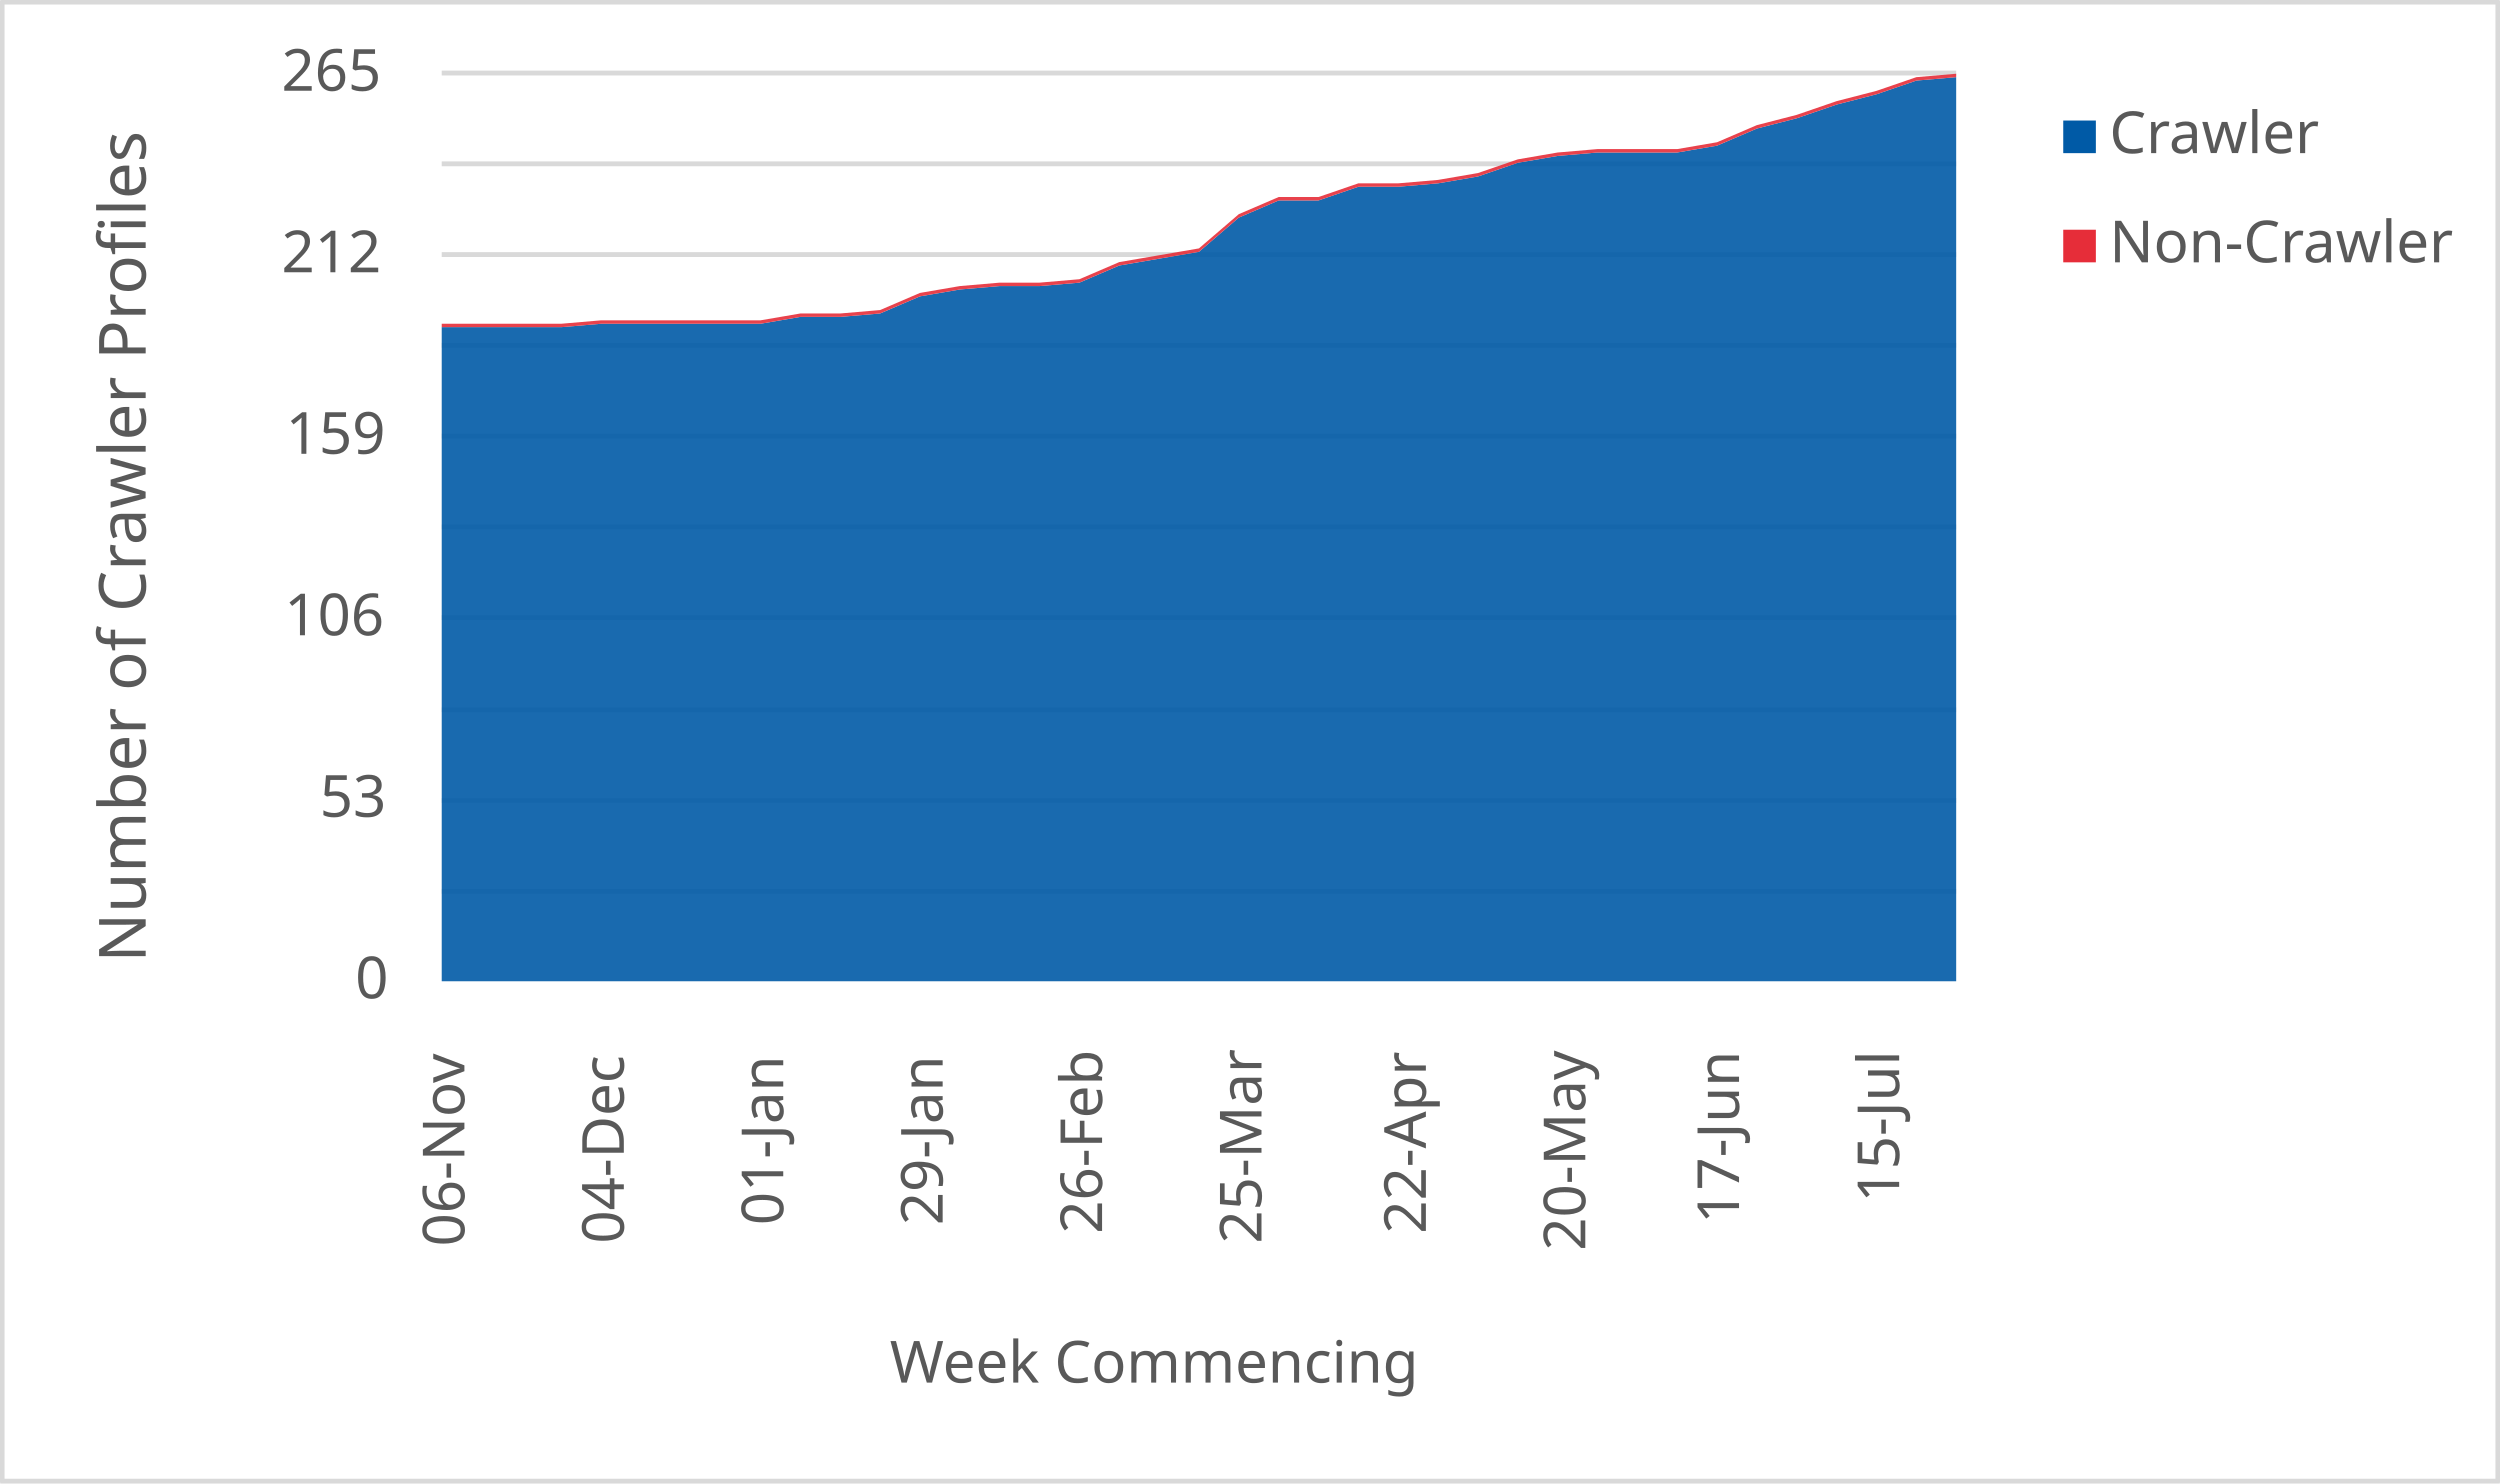
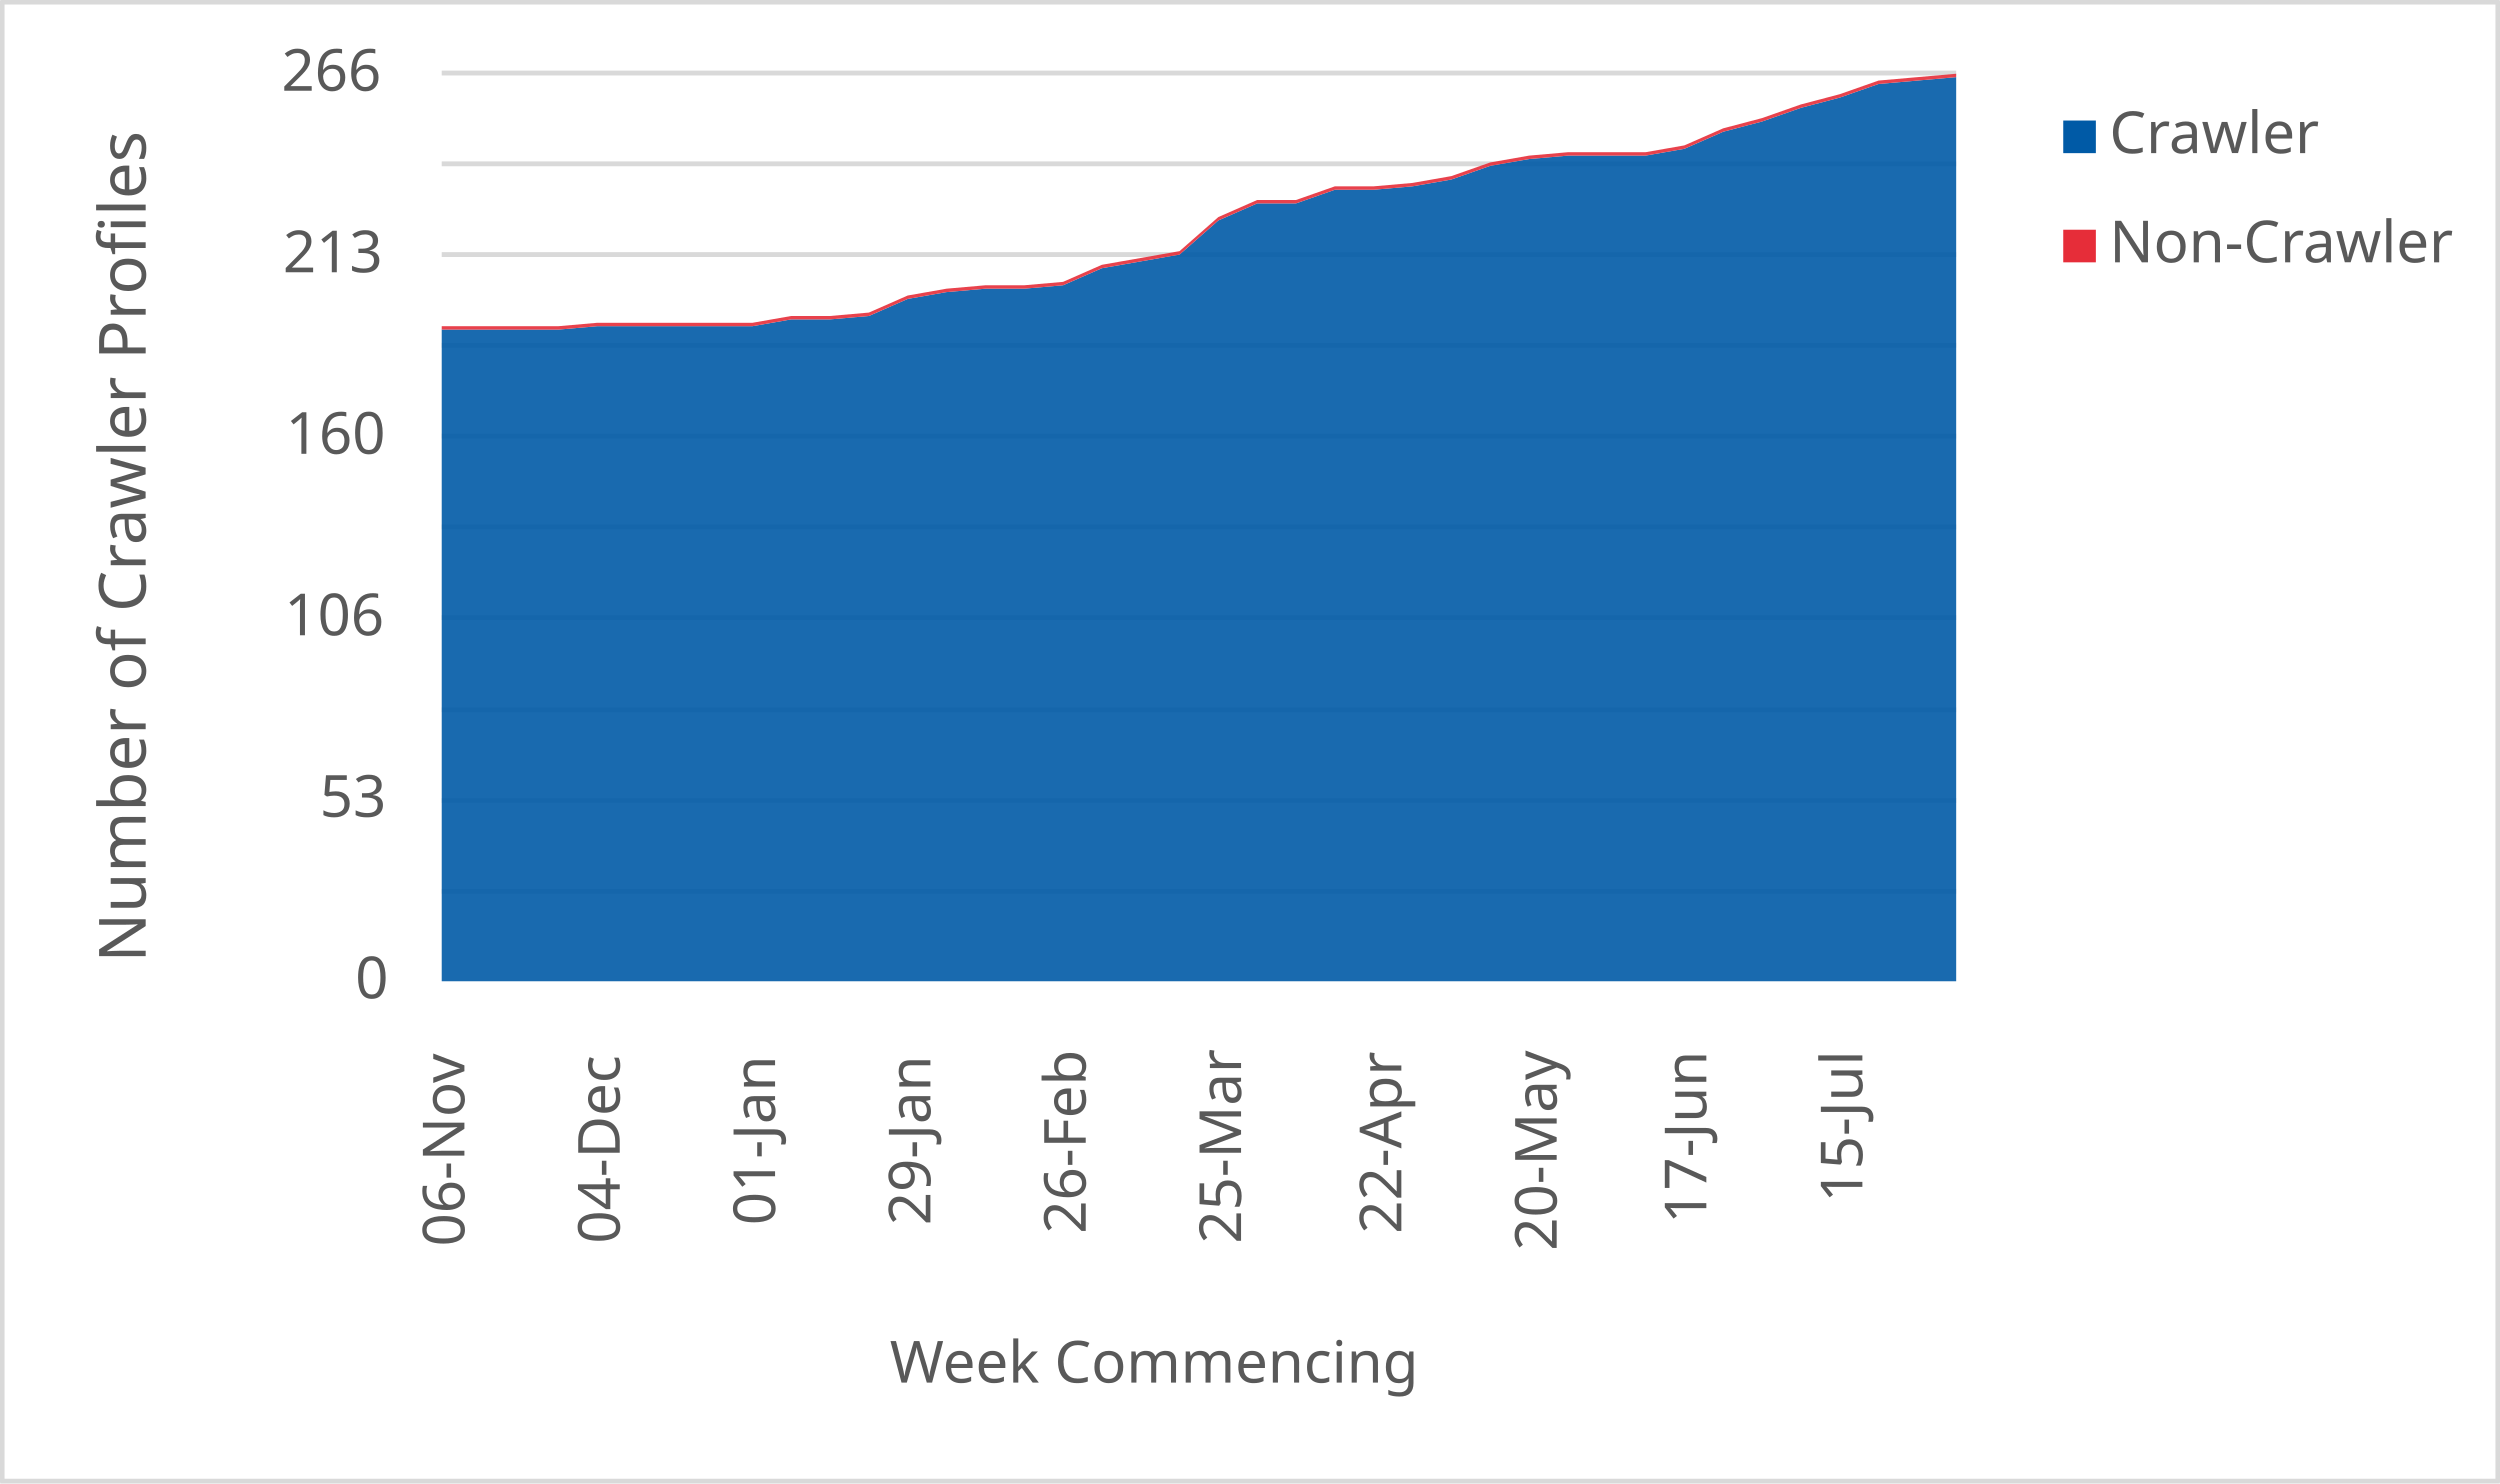
<svg xmlns="http://www.w3.org/2000/svg" width="1763" height="1046" xml:space="preserve" overflow="hidden">
  <defs>
    <clipPath id="clip0">
      <rect x="2917" y="346" width="1763" height="1046" />
    </clipPath>
  </defs>
  <g clip-path="url(#clip0)" transform="translate(-2917 -346)">
    <rect x="2918" y="347" width="1760" height="1043" fill="#FFFFFF" />
    <g>
      <path d="    M3228.5 974.532 4296.5 974.532    M3228.5 910.53 4296.5 910.53    M3228.5 846.528 4296.5 846.528    M3228.5 781.526 4296.5 781.526    M3228.5 717.524 4296.5 717.524    M3228.5 653.522 4296.5 653.522    M3228.5 589.52 4296.5 589.52    M3228.5 525.517 4296.5 525.517    M3228.5 461.515 4296.5 461.515    M3228.5 397.5 4296.5 397.5" stroke="#D9D9D9" stroke-width="3.438" stroke-linejoin="round" stroke-miterlimit="10" fill="none" />
    </g>
    <g>
      <path d="M 1038.5 4296.5 1038.5" stroke="#D9D9D9" stroke-width="3.438" stroke-linejoin="round" stroke-miterlimit="10" fill="none" fill-rule="evenodd" />
    </g>
    <g>
      <text fill="#595959" font-family="Verdana,sans-serif" font-weight="400" font-size="41" transform="matrix(6.12323e-17 -1 1 6.12323e-17 3244.5 1225)">06-Nov</text>
    </g>
    <g>
-       <text fill="#595959" font-family="Verdana,sans-serif" font-weight="400" font-size="41" transform="matrix(6.12323e-17 -1 1 6.12323e-17 3356.921 1223)">04-Dec</text>
+       <text fill="#595959" font-family="Verdana,sans-serif" font-weight="400" font-size="41" transform="matrix(6.12323e-17 -1 1 6.12323e-17 3354.038 1223)">04-Dec</text>
    </g>
    <g>
-       <text fill="#595959" font-family="Verdana,sans-serif" font-weight="400" font-size="41" transform="matrix(6.12323e-17 -1 1 6.12323e-17 3469.342 1210)">01-Jan</text>
+       <text fill="#595959" font-family="Verdana,sans-serif" font-weight="400" font-size="41" transform="matrix(6.12323e-17 -1 1 6.12323e-17 3463.577 1210)">01-Jan</text>
    </g>
    <g>
-       <text fill="#595959" font-family="Verdana,sans-serif" font-weight="400" font-size="41" transform="matrix(6.12323e-17 -1 1 6.12323e-17 3581.763 1210)">29-Jan</text>
+       <text fill="#595959" font-family="Verdana,sans-serif" font-weight="400" font-size="41" transform="matrix(6.12323e-17 -1 1 6.12323e-17 3573.115 1210)">29-Jan</text>
    </g>
    <g>
-       <text fill="#595959" font-family="Verdana,sans-serif" font-weight="400" font-size="41" transform="matrix(6.12323e-17 -1 1 6.12323e-17 3694.184 1216)">26-Feb</text>
+       <text fill="#595959" font-family="Verdana,sans-serif" font-weight="400" font-size="41" transform="matrix(6.12323e-17 -1 1 6.12323e-17 3682.654 1216)">26-Feb</text>
    </g>
    <g>
-       <text fill="#595959" font-family="Verdana,sans-serif" font-weight="400" font-size="41" transform="matrix(6.12323e-17 -1 1 6.12323e-17 3806.605 1223)">25-Mar</text>
+       <text fill="#595959" font-family="Verdana,sans-serif" font-weight="400" font-size="41" transform="matrix(6.12323e-17 -1 1 6.12323e-17 3792.192 1223)">25-Mar</text>
    </g>
    <g>
-       <text fill="#595959" font-family="Verdana,sans-serif" font-weight="400" font-size="41" transform="matrix(6.12323e-17 -1 1 6.12323e-17 3922.526 1216)">22-Apr</text>
+       <text fill="#595959" font-family="Verdana,sans-serif" font-weight="400" font-size="41" transform="matrix(6.12323e-17 -1 1 6.12323e-17 3905.231 1216)">22-Apr</text>
    </g>
    <g>
-       <text fill="#595959" font-family="Verdana,sans-serif" font-weight="400" font-size="41" transform="matrix(6.12323e-17 -1 1 6.12323e-17 4034.947 1228)">20-May</text>
+       <text fill="#595959" font-family="Verdana,sans-serif" font-weight="400" font-size="41" transform="matrix(6.12323e-17 -1 1 6.12323e-17 4014.769 1228)">20-May</text>
    </g>
    <g>
-       <text fill="#595959" font-family="Verdana,sans-serif" font-weight="400" font-size="41" transform="matrix(6.12323e-17 -1 1 6.12323e-17 4143.368 1209)">17-Jun</text>
+       <text fill="#595959" font-family="Verdana,sans-serif" font-weight="400" font-size="41" transform="matrix(6.12323e-17 -1 1 6.12323e-17 4120.308 1209)">17-Jun</text>
    </g>
    <g>
-       <text fill="#595959" font-family="Verdana,sans-serif" font-weight="400" font-size="41" transform="matrix(6.12323e-17 -1 1 6.12323e-17 4256.289 1194)">15-Jul</text>
+       <text fill="#595959" font-family="Verdana,sans-serif" font-weight="400" font-size="41" transform="matrix(6.12323e-17 -1 1 6.12323e-17 4230.346 1194)">15-Jul</text>
    </g>
    <g>
      <text fill="#595959" font-family="Verdana,sans-serif" font-weight="400" font-size="41" transform="matrix(1 0 0 1 3167.5 1050)">0</text>
    </g>
    <g>
      <text fill="#595959" font-family="Verdana,sans-serif" font-weight="400" font-size="41" transform="matrix(1 0 0 1 3142.5 922)">53</text>
    </g>
    <g>
      <text fill="#595959" font-family="Verdana,sans-serif" font-weight="400" font-size="41" transform="matrix(1 0 0 1 3117.5 794)">106</text>
    </g>
    <g>
-       <text fill="#595959" font-family="Verdana,sans-serif" font-weight="400" font-size="41" transform="matrix(1 0 0 1 3118.5 666)">159</text>
+       <text fill="#595959" font-family="Verdana,sans-serif" font-weight="400" font-size="41" transform="matrix(1 0 0 1 3118.5 666)">160</text>
    </g>
    <g>
-       <text fill="#595959" font-family="Verdana,sans-serif" font-weight="400" font-size="41" transform="matrix(1 0 0 1 3115.5 538)">212</text>
+       <text fill="#595959" font-family="Verdana,sans-serif" font-weight="400" font-size="41" transform="matrix(1 0 0 1 3116.5 538)">213</text>
    </g>
    <g>
-       <text fill="#595959" font-family="Verdana,sans-serif" font-weight="400" font-size="41" transform="matrix(1 0 0 1 3115.5 410)">265</text>
+       <text fill="#595959" font-family="Verdana,sans-serif" font-weight="400" font-size="41" transform="matrix(1 0 0 1 3115.5 410)">266</text>
    </g>
    <g>
      <text fill="#595959" font-family="Verdana,sans-serif" font-weight="400" font-size="41" transform="matrix(1 0 0 1 3544.5 1321)">Week Commencing</text>
    </g>
    <g>
      <text fill="#595959" font-family="Verdana,sans-serif" font-weight="400" font-size="46" transform="matrix(6.12323e-17 -1 1 6.12323e-17 3019.73 1024.75)">Number of Crawler Profiles</text>
    </g>
    <rect x="2918.5" y="347.5" width="1760" height="1043" stroke="#D9D9D9" stroke-width="3.438" stroke-linejoin="round" stroke-miterlimit="10" fill="none" />
    <g>
-       <path d="M3228.5 1038 3256.605 1038 3284.711 1038 3312.816 1038 3340.921 1038 3369.026 1038 3397.132 1038 3425.237 1038 3453.342 1038 3481.447 1038 3509.553 1038 3537.658 1038 3565.763 1038 3593.868 1038 3621.974 1038 3650.079 1038 3678.184 1038 3706.289 1038 3734.395 1038 3762.5 1038 3790.605 1038 3818.711 1038 3846.816 1038 3874.921 1038 3903.026 1038 3931.132 1038 3959.237 1038 3987.342 1038 4015.447 1038 4043.553 1038 4071.658 1038 4099.763 1038 4127.868 1038 4155.974 1038 4184.079 1038 4212.184 1038 4240.289 1038 4268.395 1038 4296.5 1038 4296.5 400.415 4268.395 402.83 4240.289 412.491 4212.184 419.736 4184.079 429.396 4155.974 436.642 4127.868 448.717 4099.763 453.547 4071.658 453.547 4043.553 453.547 4015.447 455.962 3987.342 460.792 3959.237 470.453 3931.132 475.283 3903.026 477.698 3874.921 477.698 3846.816 487.358 3818.711 487.358 3790.605 499.434 3762.5 523.585 3734.395 528.415 3706.289 533.245 3678.184 545.321 3650.079 547.736 3621.974 547.736 3593.868 550.151 3565.763 554.981 3537.658 567.057 3509.553 569.472 3481.447 569.472 3453.342 574.302 3425.237 574.302 3397.132 574.302 3369.026 574.302 3340.921 574.302 3312.816 576.717 3284.711 576.717 3256.605 576.717 3228.5 576.717 3228.5 1038Z" fill="#005aa6" opacity="0.9" />
+       <path d="M3228.5 1038 3255.885 1038 3283.269 1038 3310.654 1038 3338.038 1038 3365.423 1038 3392.808 1038 3420.192 1038 3447.577 1038 3474.962 1038 3502.346 1038 3529.731 1038 3557.115 1038 3584.5 1038 3611.885 1038 3639.269 1038 3666.654 1038 3694.038 1038 3721.423 1038 3748.808 1038 3776.192 1038 3803.577 1038 3830.962 1038 3858.346 1038 3885.731 1038 3913.115 1038 3940.5 1038 3967.885 1038 3995.269 1038 4022.654 1038 4050.038 1038 4077.423 1038 4104.808 1038 4132.192 1038 4159.577 1038 4186.962 1038 4214.346 1038 4241.731 1038 4269.115 1038 4296.5 1038 4296.5 400.406 4269.115 402.812 4241.731 405.218 4214.346 414.842 4186.962 422.06 4159.577 431.684 4132.192 438.902 4104.808 450.932 4077.423 455.744 4050.038 455.744 4022.654 455.744 3995.269 458.15 3967.885 462.962 3940.5 472.586 3913.115 477.398 3885.731 479.805 3858.346 479.805 3830.962 489.429 3803.577 489.429 3776.192 501.459 3748.808 525.519 3721.423 530.331 3694.038 535.143 3666.654 547.173 3639.269 549.579 3611.885 549.579 3584.5 551.985 3557.115 556.797 3529.731 568.827 3502.346 571.233 3474.962 571.233 3447.577 576.045 3420.192 576.045 3392.808 576.045 3365.423 576.045 3338.038 576.045 3310.654 578.451 3283.269 578.451 3255.885 578.451 3228.5 578.451 3228.5 1038Z" fill="#005aa6" opacity="0.9" />
    </g>
    <g>
-       <path d="M3228.5 576.717 3256.605 576.717 3284.711 576.717 3312.816 576.717 3340.921 574.302 3369.026 574.302 3397.132 574.302 3425.237 574.302 3453.342 574.302 3481.447 569.472 3509.553 569.472 3537.658 567.057 3565.763 554.981 3593.868 550.151 3621.974 547.736 3650.079 547.736 3678.184 545.321 3706.289 533.245 3734.395 528.415 3762.5 523.585 3790.605 499.434 3818.711 487.358 3846.816 487.358 3874.921 477.698 3903.026 477.698 3931.132 475.283 3959.237 470.453 3987.342 460.792 4015.447 455.962 4043.553 453.547 4071.658 453.547 4099.763 453.547 4127.868 448.717 4155.974 436.642 4184.079 429.396 4212.184 419.736 4240.289 412.491 4268.395 402.83 4296.5 400.415 4296.5 398 4268.395 400.415 4240.289 410.075 4212.184 417.321 4184.079 426.981 4155.974 434.226 4127.868 446.302 4099.763 451.132 4071.658 451.132 4043.553 451.132 4015.447 453.547 3987.342 458.377 3959.237 468.038 3931.132 472.868 3903.026 475.283 3874.921 475.283 3846.816 484.943 3818.711 484.943 3790.605 497.019 3762.5 521.17 3734.395 526 3706.289 530.83 3678.184 542.906 3650.079 545.321 3621.974 545.321 3593.868 547.736 3565.763 552.566 3537.658 564.642 3509.553 567.057 3481.447 567.057 3453.342 571.887 3425.237 571.887 3397.132 571.887 3369.026 571.887 3340.921 571.887 3312.816 574.302 3284.711 574.302 3256.605 574.302 3228.5 574.302 3228.5 576.717Z" fill="#e62d39" opacity="0.9" />
+       <path d="M3228.5 578.451 3255.885 578.451 3283.269 578.451 3310.654 578.451 3338.038 576.045 3365.423 576.045 3392.808 576.045 3420.192 576.045 3447.577 576.045 3474.962 571.233 3502.346 571.233 3529.731 568.827 3557.115 556.797 3584.5 551.985 3611.885 549.579 3639.269 549.579 3666.654 547.173 3694.038 535.143 3721.423 530.331 3748.808 525.519 3776.192 501.459 3803.577 489.429 3830.962 489.429 3858.346 479.805 3885.731 479.805 3913.115 477.398 3940.5 472.586 3967.885 462.962 3995.269 458.15 4022.654 455.744 4050.038 455.744 4077.423 455.744 4104.808 450.932 4132.192 438.902 4159.577 431.684 4186.962 422.06 4214.346 414.842 4241.731 405.218 4269.115 402.812 4296.5 400.406 4296.5 398 4269.115 400.406 4241.731 402.812 4214.346 412.436 4186.962 419.654 4159.577 429.278 4132.192 436.496 4104.808 448.526 4077.423 453.338 4050.038 453.338 4022.654 453.338 3995.269 455.744 3967.885 460.556 3940.5 470.18 3913.115 474.992 3885.731 477.398 3858.346 477.398 3830.962 487.023 3803.577 487.023 3776.192 499.053 3748.808 523.113 3721.423 527.925 3694.038 532.737 3666.654 544.767 3639.269 547.173 3611.885 547.173 3584.5 549.579 3557.115 554.391 3529.731 566.421 3502.346 568.827 3474.962 568.827 3447.577 573.639 3420.192 573.639 3392.808 573.639 3365.423 573.639 3338.038 573.639 3310.654 576.045 3283.269 576.045 3255.885 576.045 3228.5 576.045 3228.5 578.451Z" fill="#e62d39" opacity="0.9" />
    </g>
    <g>
      <rect x="4372" y="431" width="23" height="23" fill="#005aa6" />
    </g>
    <g>
      <text fill="#595959" font-family="Verdana,sans-serif" font-weight="400" font-size="41" transform="matrix(1 0 0 1 4404.56 454)">Crawler</text>
    </g>
    <g>
      <rect x="4372" y="508" width="23" height="23" fill="#e62d39" />
    </g>
    <g>
      <text fill="#595959" font-family="Verdana,sans-serif" font-weight="400" font-size="41" transform="matrix(1 0 0 1 4404.56 531)">Non-Crawler</text>
    </g>
  </g>
</svg>
